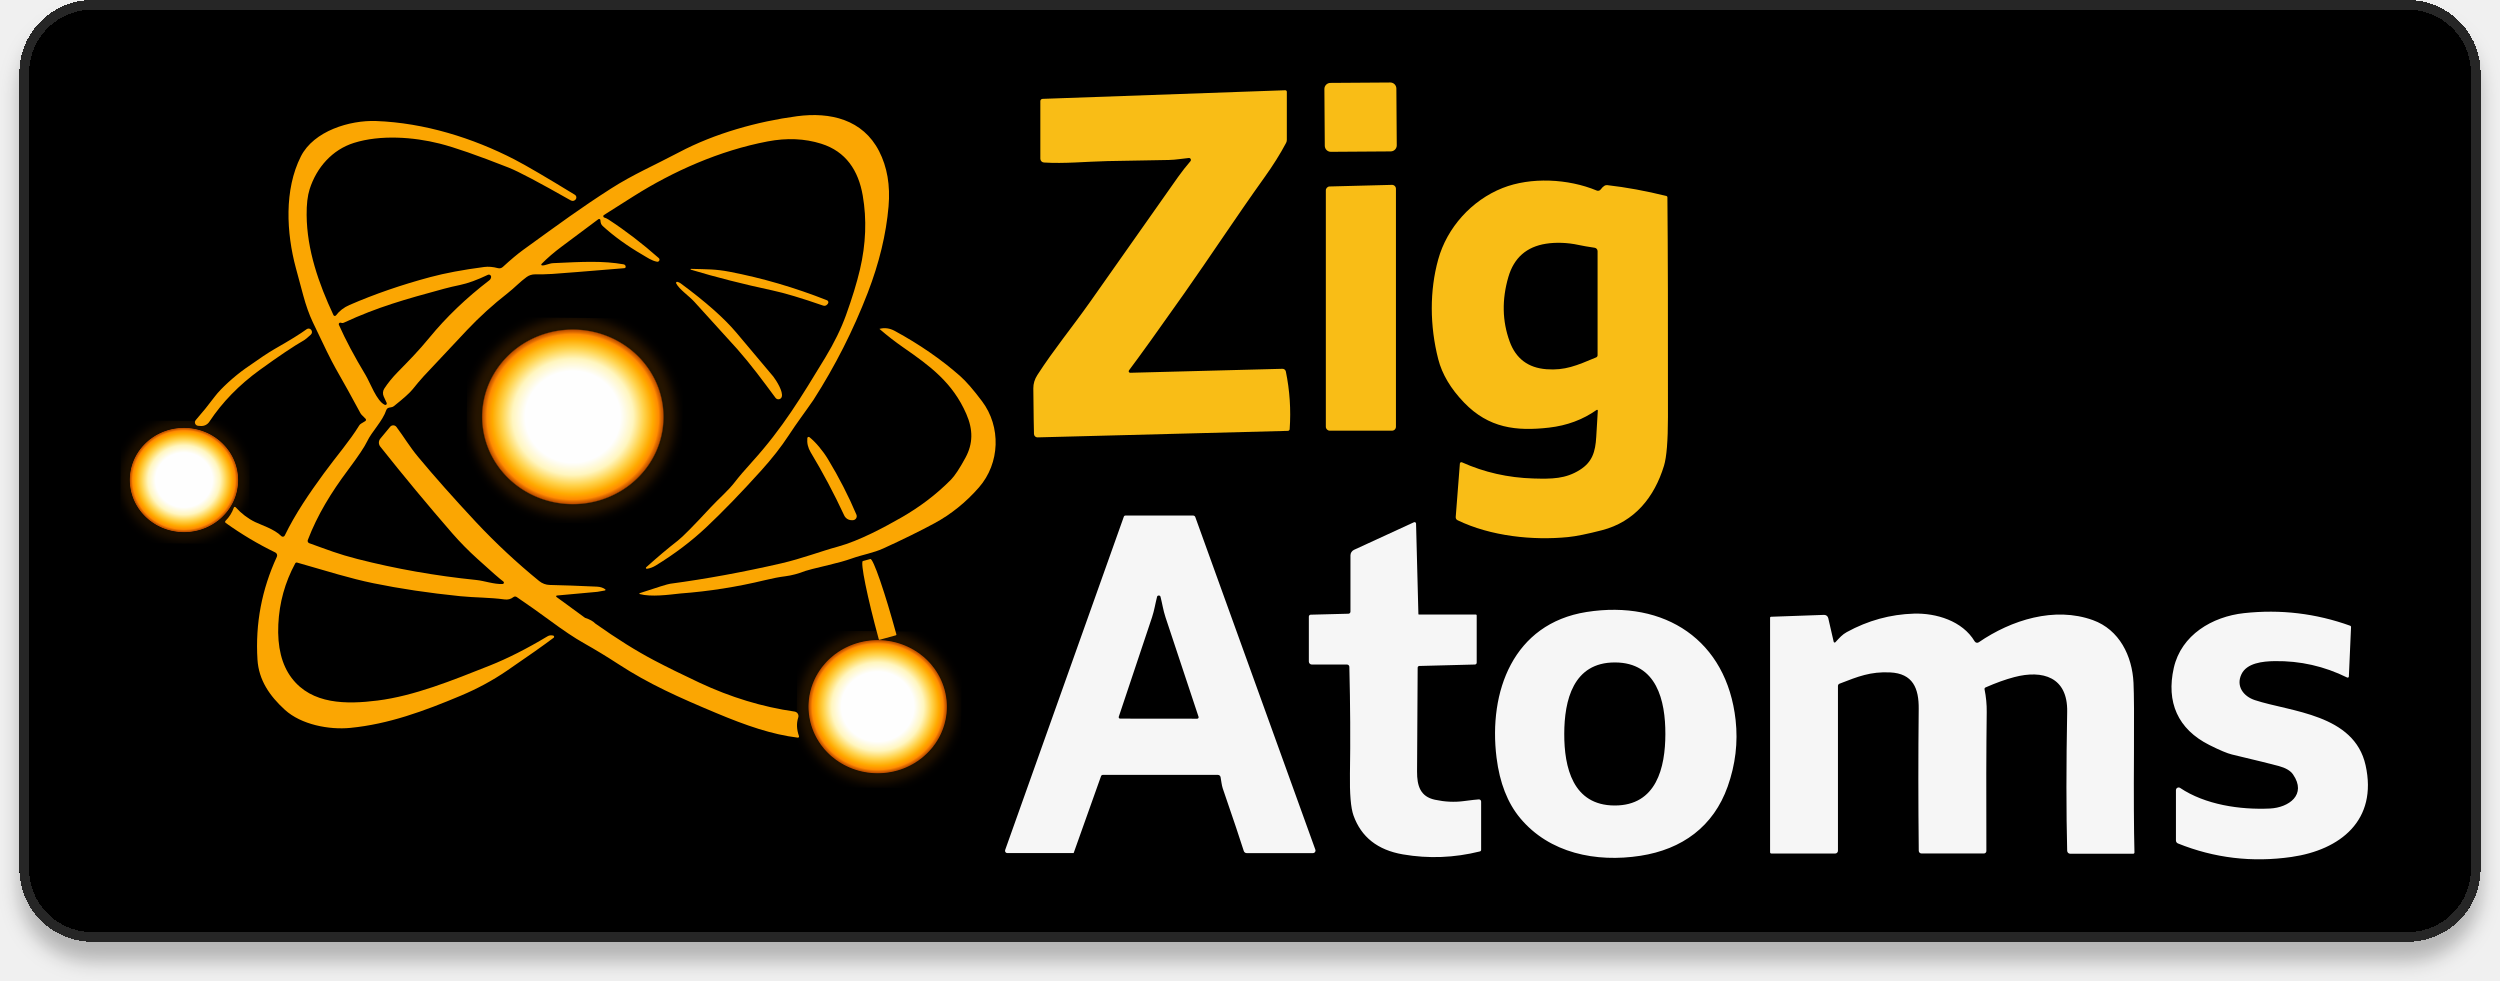
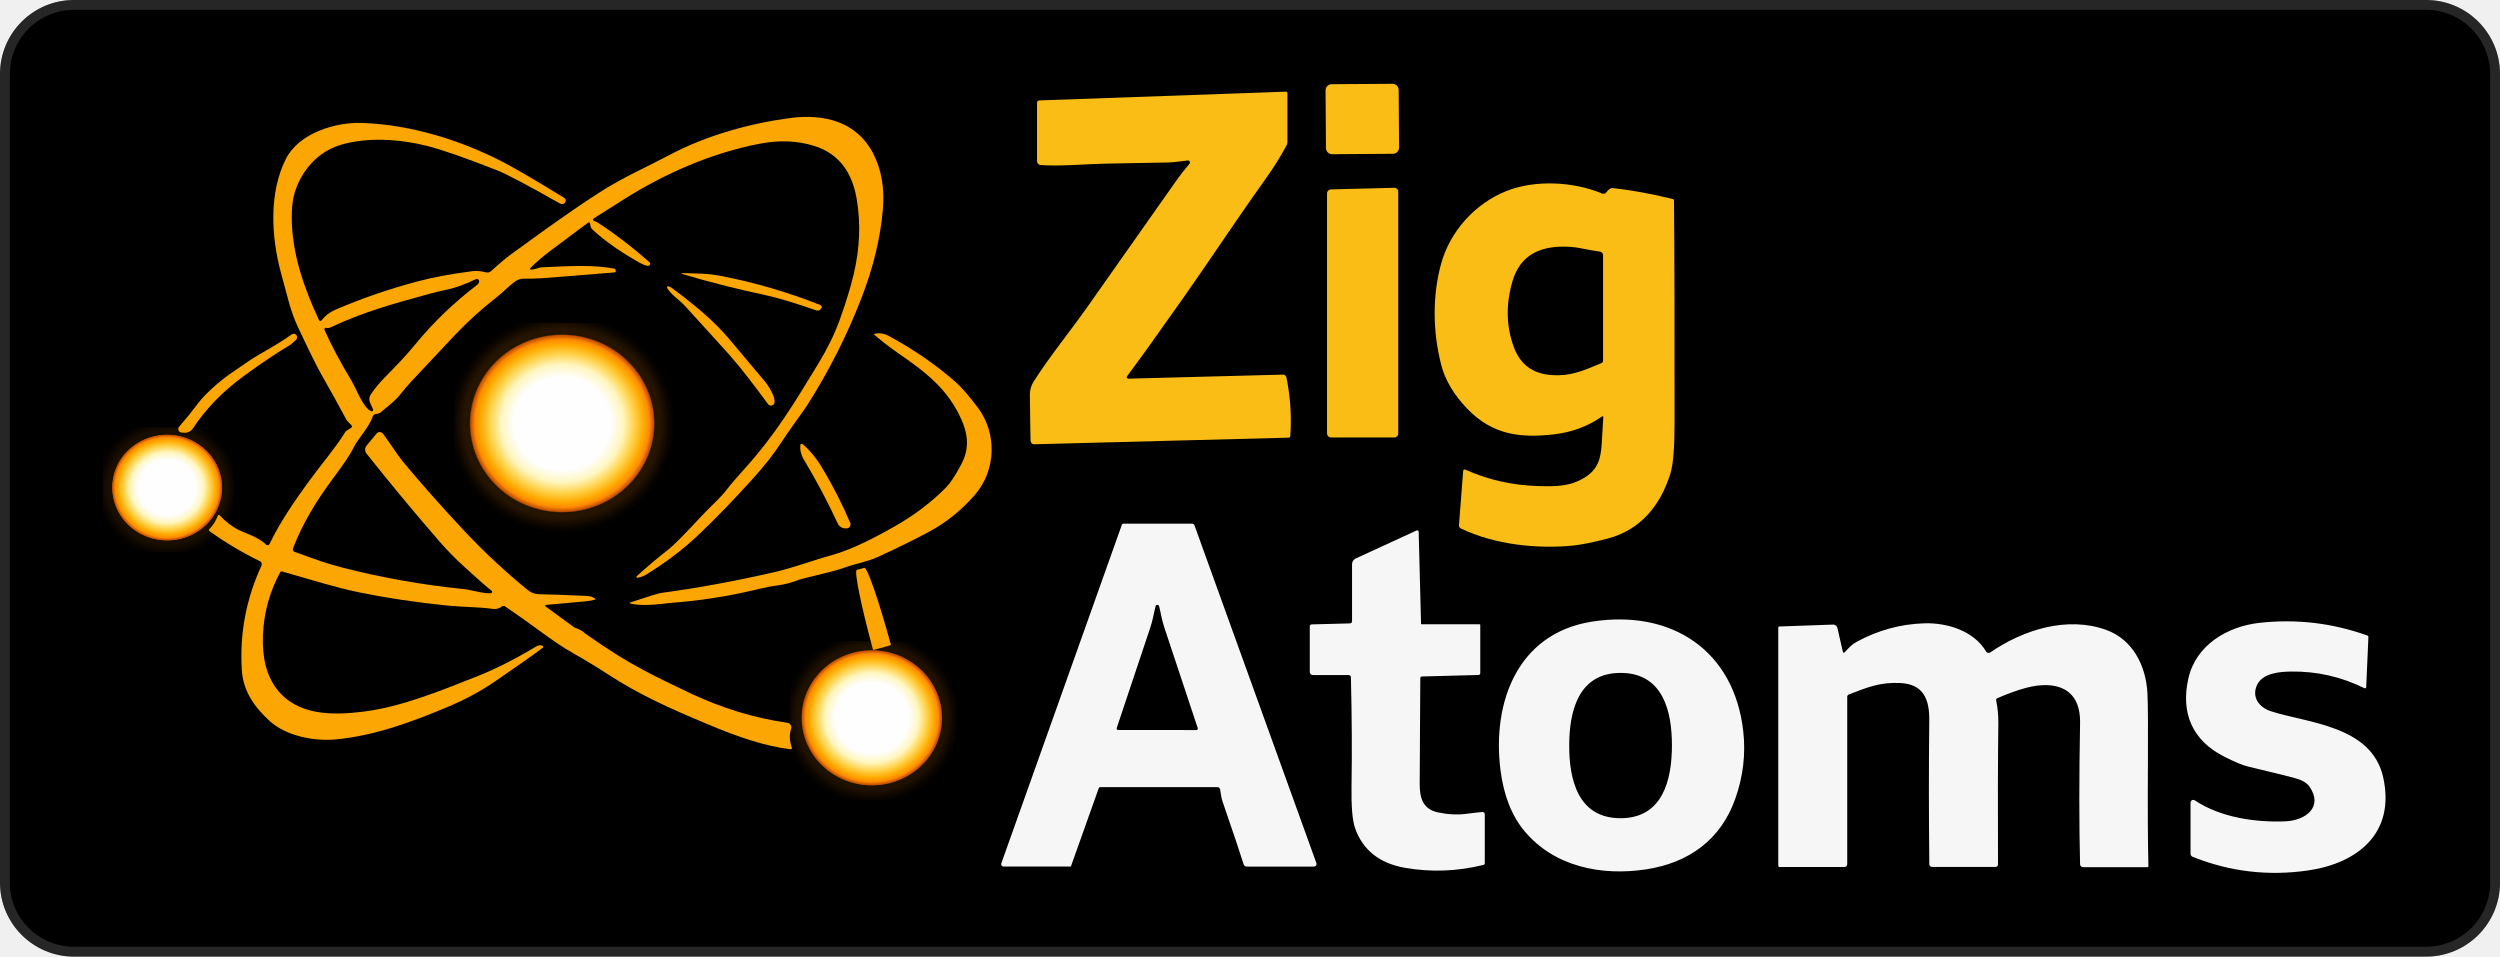
- <svg xmlns="http://www.w3.org/2000/svg" width="515" height="202" fill="none" viewBox="0 0 515 202">
-   <g filter="url(#a)">
-     <rect width="507" height="194" x="4" fill="#000" rx="15" shape-rendering="crispEdges" />
-     <rect width="505" height="192" x="5" y="1" stroke="#888" stroke-opacity=".28" stroke-width="2" rx="14" shape-rendering="crispEdges" />
-     <path fill="#f6f6f6" d="M250.892 159.627h-23.714a.39.39 0 0 0-.364.258l-5.628 15.807a.06.06 0 0 1-.025.032.1.1 0 0 1-.042.013h-13.618a.473.473 0 0 1-.442-.629l24.453-68.679a.344.344 0 0 1 .319-.225h13.96a.473.473 0 0 1 .442.315l24.728 68.505a.53.53 0 0 1-.062.489.53.53 0 0 1-.437.229h-13.646a.63.63 0 0 1-.599-.443q-1.025-3.28-4.334-12.898c-.229-.68-.297-1.561-.448-2.325a.564.564 0 0 0-.543-.449m-12.207-11.584q6.16.005 7.94.011a.297.297 0 0 0 .238-.119.3.3 0 0 0 .042-.263 5351 5351 0 0 0-6.809-20.512c-.482-1.454-.666-2.813-1.03-4.222q-.068-.26-.353-.259-.291 0-.358.259c-.364 1.409-.555 2.768-1.036 4.217a5196 5196 0 0 0-6.854 20.5.288.288 0 0 0 .041.261.285.285 0 0 0 .233.121q1.78-.006 7.946.006M305.113 165.124v9.945a.34.34 0 0 1-.071.207.33.33 0 0 1-.181.118q-7.935 1.977-15.853.612-7.81-1.341-10.191-8.029-.828-2.325-.728-8.631.168-10.096-.123-21.983a.483.483 0 0 0-.482-.466h-7.245a.614.614 0 0 1-.616-.618v-9.259a.39.39 0 0 1 .38-.393l7.778-.202a.426.426 0 0 0 .414-.427v-11.59a1.26 1.26 0 0 1 .728-1.14l12.347-5.682a.307.307 0 0 1 .437.275l.482 18.637a.1.1 0 0 0 .033.071q.031.03.073.03h11.748a.157.157 0 0 1 .157.157v9.759a.376.376 0 0 1-.364.376l-11.451.298a.35.35 0 0 0-.347.354q-.09 13.779-.124 21.393c-.016 2.943.672 5.166 3.685 5.812q3.069.657 5.863.286 2.559-.331 3.18-.359a.45.45 0 0 1 .332.123.45.45 0 0 1 .139.326M308.288 156.084c-1.692-13.572 3.398-27.616 18.534-30.013 16.149-2.549 28.888 5.823 30.714 22.258q.767 6.924-1.63 13.684c-2.928 8.271-9.396 12.949-17.991 14.28-9.128 1.415-18.731-.528-24.756-7.755q-3.903-4.683-4.871-12.454m13.948-4.908c-.017 6.867 1.747 14.74 10.382 14.757s10.437-7.845 10.448-14.712c.017-6.867-1.747-14.74-10.381-14.757-8.635-.022-10.438 7.845-10.449 14.712M483.867 139.356a.24.24 0 0 1-.034.116.23.23 0 0 1-.085.086.24.24 0 0 1-.115.036.25.25 0 0 1-.118-.024q-7.067-3.493-14.912-3.381c-2.464.034-5.784.371-6.882 2.74-1.131 2.426.414 4.521 2.794 5.301 7.369 2.42 20.45 2.858 22.796 13.409 2.52 11.337-5.196 17.446-15.27 18.895q-12.134 1.746-23.389-2.785a.665.665 0 0 1-.409-.612v-10.371a.55.55 0 0 1 .573-.551.54.54 0 0 1 .278.09c5.163 3.47 12.375 4.543 18.523 4.251 3.847-.185 7.649-2.836 4.738-7.036q-.79-1.134-2.923-1.718-2.157-.59-9.648-2.375-1.434-.343-4.642-1.949c-6.552-3.279-8.926-8.883-7.341-15.891 1.534-6.794 7.923-10.567 14.463-11.28q11.25-1.23 21.883 2.594a.26.26 0 0 1 .168.258zM377.739 132.203a.21.21 0 0 0 .148.153.2.2 0 0 0 .205-.058c.868-.932 1.399-1.567 2.351-2.089q6.53-3.577 13.815-3.801c4.58-.141 10.012 1.488 12.52 5.71a.6.6 0 0 0 .384.279.59.59 0 0 0 .462-.088c6.725-4.61 15.611-7.412 23.512-4.565 5.454 1.971 8.103 7.362 8.366 12.921q.162 3.47.095 14.318-.084 13.398.101 20.625a.269.269 0 0 1-.073.186.26.26 0 0 1-.185.077h-12.974a.625.625 0 0 1-.627-.612q-.307-11.898 0-28.642c.129-7.16-5.051-8.665-10.88-7.137q-2.704.707-5.941 2.134a.35.35 0 0 0-.17.157.34.34 0 0 0-.032.224q.482 2.375.448 4.706-.14 10.826-.072 28.609a.5.5 0 0 1-.144.357.506.506 0 0 1-.355.148H395.82a.557.557 0 0 1-.555-.55q-.162-14.947-.011-29.227c.045-4.234-1.181-7.311-5.918-7.524-4.032-.18-6.546.831-10.404 2.33a.49.49 0 0 0-.314.461v33.954a.567.567 0 0 1-.566.568h-13.153a.263.263 0 0 1-.263-.264v-48.324a.187.187 0 0 1 .179-.186l10.936-.387a.856.856 0 0 1 .868.663z" />
-     <path fill="#f9bd16" d="m286.394 16.993-12.33.086a1.25 1.25 0 0 0-1.24 1.261l.082 11.69a1.25 1.25 0 0 0 1.257 1.244l12.33-.086a1.25 1.25 0 0 0 1.24-1.261l-.082-11.69a1.25 1.25 0 0 0-1.257-1.244M232.57 76.298a.31.31 0 0 0-.028.326.31.31 0 0 0 .28.168l31.358-.82a.7.7 0 0 1 .705.562 43.4 43.4 0 0 1 .784 11.887.365.365 0 0 1-.358.337L213.745 90.1a.72.72 0 0 1-.745-.69q-.051-1.158-.135-9.4-.017-1.443.835-2.763c3.494-5.402 6.938-9.512 10.896-15.11q8.697-12.309 18.059-25.645a44 44 0 0 1 2.576-3.284.41.41 0 0 0 .052-.448.4.4 0 0 0-.388-.215c-1.025.084-2.671.387-4.105.41q-11.187.19-12.655.23c-4.53.107-8.914.562-13.086.292a.787.787 0 0 1-.739-.786v-11.86a.47.47 0 0 1 .448-.465l50.004-1.775a.32.32 0 0 1 .229.088.31.31 0 0 1 .096.227v9.922c0 .214-.054.426-.157.617q-1.808 3.409-4.457 7.104c-5.835 8.158-11.121 16.233-16.513 23.88q-7.974 11.32-11.39 15.87M329.151 84.575a.14.14 0 0 0-.018-.081.15.15 0 0 0-.217-.054q-4.272 3.015-9.816 3.65c-6.764.775-12.42.107-17.498-5.155q-4.132-4.29-5.326-8.945c-1.758-6.873-1.786-14.122-.005-20.545 1.814-6.553 6.87-12.185 13.271-14.718 5.801-2.29 13.484-1.931 19.38.523a.69.69 0 0 0 .823-.225q.375-.51.762-.753a.9.9 0 0 1 .593-.134q5.824.662 12.19 2.24a.26.26 0 0 1 .196.253q.146 15.756.112 45.263-.005 7.4-.817 10.057c-1.988 6.502-6.059 11.534-12.778 13.274q-4.525 1.169-6.989 1.415c-7.218.719-15.919-.162-22.762-3.475a.68.68 0 0 1-.288-.268.68.68 0 0 1-.087-.384l.857-11.022a.298.298 0 0 1 .148-.237.3.3 0 0 1 .283-.016q6.887 3.099 14.715 3.33c3.797.112 6.608.095 9.576-1.775 2.536-1.606 3.191-3.678 3.371-6.805q.28-4.947.324-5.413m-.05-11.393v-21.45a.7.7 0 0 0-.172-.459.7.7 0 0 0-.433-.237q-2.06-.304-3.298-.573c-2.34-.517-4.782-.562-6.708-.258q-6.042.937-7.767 6.856-2.032 6.973.263 13.285 1.927 5.29 7.588 5.716c3.78.281 6.165-.724 10.23-2.437a.48.48 0 0 0 .297-.443M273.906 38.413l12.829-.331a.8.8 0 0 1 .585.228.8.8 0 0 1 .244.58v49.02a.807.807 0 0 1-.807.809h-12.828a.81.81 0 0 1-.807-.809V39.221a.807.807 0 0 1 .784-.809" />
-     <path fill="#fba602" d="M167.571 82.385c-1.692 2.465-3.355 4.627-5.118 7.333q-2.286 3.493-5.662 7.233-6.21 6.883-11.316 11.685-4.536 4.268-10.36 7.844-.934.573-1.864.691a.18.18 0 0 1-.179-.105.178.178 0 0 1 .039-.204q3.45-3.105 6.54-5.509 1.478-1.15 6.725-6.811c1.758-1.892 3.578-3.386 5.051-5.3q1.147-1.5 3.573-4.178c6.254-6.918 10.045-13.246 14.984-21.371q2.766-4.555 4.295-8.782 1.904-5.284 2.867-9.372 1.853-7.894.577-15.262c-.891-5.15-3.461-9.08-8.562-10.674q-5.095-1.601-11.026-.472c-9.894 1.887-19.447 6.137-27.628 11.303a2552 2552 0 0 0-6.103 3.864.28.28 0 0 0-.13.281.29.29 0 0 0 .202.235q.409.113.863.404 5.258 3.426 10.376 7.951a.44.44 0 0 1 .098.508.43.43 0 0 1-.457.24c-1.125-.209-2.066-.894-3.007-1.438q-4.737-2.757-8.197-5.924a1.3 1.3 0 0 1-.32-.444 1.9 1.9 0 0 1-.145-.735.269.269 0 0 0-.426-.22q-3.343 2.51-7.498 5.599-2.43 1.807-4.21 3.622a.2.2 0 0 0-.047.089.2.2 0 0 0 .009.1q.02.048.061.08.043.03.094.034c.638.04 1.478-.438 2.279-.472 6.26-.292 10.242-.505 14.531.247a.51.51 0 0 1 .363.27q.052.106.048.22a.44.44 0 0 1-.064.212q-.05.079-.302.096-11.709.97-14.766 1.179a48 48 0 0 1-3.545.084 2.93 2.93 0 0 0-1.719.545c-1.321.943-2.514 2.24-3.947 3.358a75 75 0 0 0-8.344 7.58l-8.96 9.546a55 55 0 0 0-2.217 2.622q-.873 1.106-3.908 3.515c-.358.28-.812.202-1.165.36a.68.68 0 0 0-.37.41c-.755 2.296-3.017 4.486-3.936 6.445q-.784 1.674-3.981 5.953c-3.427 4.587-6.272 9.197-8.26 14.397a.5.5 0 0 0 .297.651c3.92 1.404 5.953 2.241 9.906 3.251q11.927 3.05 24.526 4.33c1.635.168 3.713.926 5.42.819a.276.276 0 0 0 .14-.499q-1.063-.775-5.37-4.695a62 62 0 0 1-5.14-5.222 526 526 0 0 1-14.856-17.89 1.3 1.3 0 0 1 .023-1.64l2.021-2.436a.823.823 0 0 1 1.288.028c1.518 2.005 2.682 4.037 4.485 6.194q5.04 6.058 11.927 13.437a133 133 0 0 0 13.003 12.123 3.54 3.54 0 0 0 2.178.803q3.986.084 9.704.348 1.025.045 1.713.539a.14.14 0 0 1 .05.065.14.14 0 0 1-.037.152.14.14 0 0 1-.074.035l-1.54.276-8.355.763a.17.17 0 0 0-.091.037.17.17 0 0 0-.054.084.2.2 0 0 0 .005.099.16.16 0 0 0 .062.078l5.885 4.301q1.45.466 2.094 1.157 6.597 4.683 12.123 7.586 3.925 2.066 9.357 4.615 9.637 4.515 19.576 5.947a.938.938 0 0 1 .762 1.23q-.572 1.762.157 3.835a.25.25 0 0 1-.04.225.2.2 0 0 1-.093.069q-.055.023-.114.015c-5.308-.652-10.633-2.482-16.787-5.065-7.7-3.229-13.859-5.964-20.187-10.091a131 131 0 0 0-7.15-4.34q-2.789-1.572-6.944-4.644a231 231 0 0 0-6.831-4.829.585.585 0 0 0-.706.028q-.767.612-1.825.466c-2.934-.415-6.087-.359-9.128-.668q-9.658-.982-17.868-2.667c-4.849-1-9.189-2.392-15.712-4.256a.337.337 0 0 0-.392.168q-3.17 5.862-3.483 12.578-.32 6.968 2.75 11.028c4.143 5.48 11.31 5.447 17.666 4.649 7.565-.949 15.376-4.127 23.093-7.187q5.532-2.196 11.949-6.048c.303-.18.659-.244 1.002-.179l.146.022a.261.261 0 0 1 .198.339.24.24 0 0 1-.086.116q-3.153 2.375-9.648 6.806-4.356 2.976-9.469 5.121c-7.615 3.2-14.9 5.873-22.779 6.642-4.345.427-10.096-.651-13.472-3.728-3.125-2.847-5.382-6.098-5.645-10.366q-.677-11.033 3.993-21.152a.675.675 0 0 0-.32-.893 70 70 0 0 1-10.224-6.092.274.274 0 0 1-.034-.416 7.2 7.2 0 0 0 1.725-2.745.201.201 0 0 1 .155-.133.2.2 0 0 1 .106.007.2.2 0 0 1 .091.058q1.826 1.988 4.027 3.055c1.237.601 3.97 1.449 5.392 2.892a.446.446 0 0 0 .578.043.46.46 0 0 0 .133-.161c2.162-4.476 5.096-8.749 8.086-12.836 2.61-3.572 5.247-6.57 7.234-9.805.1-.169.24-.31.41-.41l.862-.522a.3.3 0 0 0 .146-.223.3.3 0 0 0-.085-.248l-.767-.77a1.8 1.8 0 0 1-.32-.432 376 376 0 0 0-5.09-9.192q-1.292-2.268-4.714-9.54-1.109-2.364-1.954-5.486-1.08-3.997-1.523-5.655c-1.932-7.187-2.442-16.11 1.041-22.988 2.654-5.233 10.063-7.48 15.489-7.277 9.944.37 19.923 3.481 28.541 7.934q3.617 1.875 12.419 7.266a.63.63 0 0 1 .291.427.64.64 0 0 1-.123.505l-.011.017a.77.77 0 0 1-.466.292.8.8 0 0 1-.547-.09q-9.816-5.575-12.79-6.75-9.665-3.806-14.217-4.952c-5.392-1.359-12.19-1.858-17.65-.146-4.463 1.398-7.705 5.054-9.138 9.546q-.645 2.016-.616 5.312c.056 7.187 2.492 14.133 5.526 20.619a.31.31 0 0 0 .398.15.3.3 0 0 0 .123-.094q1.059-1.393 2.767-2.134 7.754-3.37 16.653-5.75Q93.168 55.865 99.726 55q1.316-.174 2.856.241a1.06 1.06 0 0 0 .997-.247q2.44-2.245 4.205-3.526c7.8-5.638 11.653-8.496 18.064-12.612 4.463-2.869 9.128-4.885 14.027-7.479 7.369-3.908 16.211-6.356 24.297-7.434 6.859-.916 13.567.662 16.921 7.198q2.509 4.88 1.949 11.388-.74 8.58-4.284 17.777a122.8 122.8 0 0 1-11.187 22.079m-97.758-15.47q2.028 4.582 5.51 10.366c.908 1.51 2.28 5.368 3.937 6.11a.296.296 0 0 0 .417-.222.3.3 0 0 0-.025-.178l-.605-1.314a1.7 1.7 0 0 1 .129-1.65q1.12-1.707 2.76-3.386c2.235-2.286 4.189-4.24 6.54-7.104q5.203-6.339 12.292-11.769a1 1 0 0 0 .397-.646.47.47 0 0 0-.179-.456.47.47 0 0 0-.487-.049q-3.276 1.578-5.784 2.1a55 55 0 0 0-3.26.77c-8.051 2.19-13.679 3.767-20.606 6.979q-.246.119-.448.062-.285-.079-.37-.056a.33.33 0 0 0-.212.172.32.32 0 0 0-.006.271" />
-     <path fill="#fba602" d="M142.311 55.55a.1.1 0 0 1-.043-.035.1.1 0 0 1-.011-.055.09.09 0 0 1 .076-.073c3.388.09 5.113.045 7.935.59q10.152 1.949 20.097 5.879a.44.44 0 0 1 .268.306.47.47 0 0 1-.089.401l-.134.158a.753.753 0 0 1-.829.236q-6.686-2.324-10.499-3.14-9.06-1.942-16.771-4.267M139.556 58.06q.408.124.672.32 7.705 5.688 11.457 10.136 7.318 8.674 7.609 9.046c.656.847 2.083 3.133 1.747 4.183a.72.72 0 0 1-.967.455.74.74 0 0 1-.315-.242c-2.721-3.672-5.023-6.794-7.878-10.04q-.588-.668-8.842-9.742c-1.131-1.247-3.097-2.544-3.746-3.796a.223.223 0 0 1 .263-.32M140.161 122.258c-2.509.275-6.042.753-8.377.118a.1.1 0 0 1-.053-.032.1.1 0 0 1-.022-.058.095.095 0 0 1 .069-.095q5.56-1.848 6.266-1.938 11.127-1.493 22.908-4.205c4.166-.96 8.237-2.516 11.692-3.454 4.384-1.19 9.665-4.054 12.98-5.952q5.811-3.318 10.264-7.816 1.209-1.23 3.006-4.554c1.557-2.88 1.591-5.75.157-9.023-2.822-6.446-7.447-9.844-12.968-13.673a58 58 0 0 1-4.922-3.824q1.579-.444 3.18.427 7.599 4.139 13.428 9.27 1.864 1.645 4.558 5.245c3.881 5.183 3.735 12.696-.689 17.744q-4.014 4.581-9.138 7.355-4.503 2.432-10.522 5.178c-2.105.96-4.149 1.241-6.562 2.094q-1.815.646-4.726 1.331-4.25 1.01-4.771 1.213-2.206.858-4.138 1.1-1.843.23-4.2.803a108 108 0 0 1-17.42 2.746M64.108 67.954l.016.017a.73.73 0 0 1 .139.499.72.72 0 0 1-.228.461q-1.014.938-1.389 1.151-3.147 1.791-9.133 6.126-6.412 4.65-10.387 10.67a1.97 1.97 0 0 1-1.797.875l-.521-.04a.71.71 0 0 1-.604-.444.71.71 0 0 1 .128-.74 83 83 0 0 0 3.925-4.852c1.277-1.701 4.065-4.2 6.328-5.8q4.21-2.976 6.02-4.004 4.624-2.628 6.567-4.06a.667.667 0 0 1 .936.141" />
-     <path fill="#fba602" d="M166.311 90.24a.26.26 0 0 1 .051-.131.27.27 0 0 1 .25-.108.3.3 0 0 1 .13.054c1.237.972 2.772 2.797 3.819 4.532q3.444 5.705 5.862 11.432a.83.83 0 0 1-.071.774.823.823 0 0 1-.684.366h-.224a1.7 1.7 0 0 1-1.54-.983 139 139 0 0 0-6.91-13.01q-.834-1.398-.683-2.925M181.206 131.793a.14.14 0 0 1-.058.003.14.14 0 0 1-.097-.058.14.14 0 0 1-.025-.052l-.022-.09c-1.136-4.165-2.117-8.19-2.727-11.193s-.799-4.739-.526-4.827l1.545-.421c.136-.041.382.326.724 1.081s.773 1.881 1.269 3.316a140 140 0 0 1 1.62 5.045 232 232 0 0 1 1.723 6.005l.023.09a.15.15 0 0 1-.101.18z" />
-     <g clip-path="url(#b)">
-       <g filter="url(#c)">
-         <path fill="url(#d)" d="M180.658 161.122c8.878.085 16.142-6.806 16.224-15.392s-7.05-15.614-15.928-15.699-16.143 6.806-16.225 15.391c-.081 8.586 7.05 15.615 15.929 15.7" />
-       </g>
-       <path fill="url(#e)" d="M180.674 159.394c7.928.076 14.413-6.049 14.486-13.68.072-7.632-6.295-13.88-14.223-13.956-7.927-.076-14.413 6.049-14.485 13.681-.073 7.631 6.295 13.879 14.222 13.955" />
+ <svg xmlns="http://www.w3.org/2000/svg" width="507" height="194" fill="none" viewBox="0 0 507 194">
+   <rect width="507" height="194" fill="#000" rx="15" />
+   <rect width="505" height="192" x="1" y="1" stroke="#888" stroke-opacity=".28" stroke-width="2" rx="14" />
+   <path fill="#f6f6f6" d="M246.892 159.627h-23.714a.39.39 0 0 0-.364.258l-5.628 15.807a.06.06 0 0 1-.025.032.1.1 0 0 1-.042.013h-13.618a.464.464 0 0 1-.383-.2.47.47 0 0 1-.059-.429l24.453-68.679a.344.344 0 0 1 .319-.225h13.96a.473.473 0 0 1 .442.315l24.728 68.505a.53.53 0 0 1-.062.489.53.53 0 0 1-.437.229h-13.646a.63.63 0 0 1-.599-.443q-1.025-3.28-4.334-12.898c-.229-.68-.297-1.561-.448-2.325a.564.564 0 0 0-.543-.449m-12.207-11.584q6.16.005 7.94.011a.297.297 0 0 0 .238-.119.3.3 0 0 0 .042-.263 5351 5351 0 0 0-6.809-20.512c-.482-1.454-.666-2.813-1.03-4.222q-.068-.26-.353-.259-.291 0-.358.259c-.364 1.409-.555 2.768-1.036 4.217a5196 5196 0 0 0-6.854 20.5.288.288 0 0 0 .041.261.285.285 0 0 0 .233.121q1.78-.006 7.946.006M301.113 165.124v9.945a.34.34 0 0 1-.071.207.33.33 0 0 1-.181.118q-7.935 1.977-15.853.612-7.81-1.341-10.191-8.029-.828-2.325-.728-8.631.168-10.096-.123-21.983a.483.483 0 0 0-.482-.466h-7.245a.614.614 0 0 1-.616-.618v-9.259a.39.39 0 0 1 .38-.393l7.778-.202a.426.426 0 0 0 .414-.427v-11.59a1.26 1.26 0 0 1 .728-1.14l12.347-5.682a.307.307 0 0 1 .437.275l.482 18.637a.1.1 0 0 0 .033.071q.031.03.073.03h11.748a.157.157 0 0 1 .157.157v9.759a.376.376 0 0 1-.364.376l-11.451.298a.35.35 0 0 0-.347.354q-.09 13.779-.124 21.393c-.016 2.943.672 5.166 3.685 5.812q3.069.657 5.863.286 2.559-.331 3.18-.359a.45.45 0 0 1 .332.123.45.45 0 0 1 .139.326M304.288 156.084c-1.692-13.572 3.398-27.616 18.534-30.013 16.149-2.549 28.888 5.823 30.714 22.258q.767 6.924-1.63 13.684c-2.928 8.271-9.396 12.949-17.991 14.28-9.128 1.415-18.731-.528-24.756-7.755q-3.903-4.683-4.871-12.454m13.948-4.908c-.017 6.867 1.747 14.74 10.382 14.757s10.437-7.845 10.448-14.712c.017-6.867-1.747-14.74-10.381-14.757-8.635-.022-10.438 7.845-10.449 14.712M479.867 139.356a.24.24 0 0 1-.034.116.23.23 0 0 1-.085.086.24.24 0 0 1-.115.036.25.25 0 0 1-.118-.024q-7.067-3.493-14.912-3.381c-2.464.034-5.784.371-6.882 2.74-1.131 2.426.414 4.521 2.794 5.301 7.369 2.42 20.45 2.858 22.796 13.409 2.52 11.337-5.196 17.446-15.27 18.895q-12.134 1.746-23.389-2.785a.665.665 0 0 1-.409-.612v-10.371a.55.55 0 0 1 .573-.551.54.54 0 0 1 .278.09c5.163 3.47 12.375 4.543 18.523 4.251 3.847-.185 7.649-2.836 4.738-7.036q-.79-1.134-2.923-1.718-2.157-.59-9.648-2.375-1.434-.343-4.642-1.949c-6.552-3.279-8.926-8.883-7.341-15.891 1.534-6.794 7.923-10.567 14.463-11.28q11.25-1.23 21.883 2.594a.26.26 0 0 1 .168.258zM373.739 132.203a.21.21 0 0 0 .148.153.2.2 0 0 0 .205-.058c.868-.932 1.399-1.567 2.351-2.089q6.53-3.577 13.815-3.801c4.58-.141 10.012 1.488 12.52 5.71a.6.6 0 0 0 .384.279.59.59 0 0 0 .462-.088c6.725-4.61 15.611-7.412 23.512-4.565 5.454 1.971 8.103 7.362 8.366 12.921q.162 3.47.095 14.318-.084 13.398.101 20.625a.269.269 0 0 1-.073.186.26.26 0 0 1-.185.077h-12.974a.625.625 0 0 1-.627-.612q-.307-11.898 0-28.642c.129-7.16-5.051-8.665-10.88-7.137q-2.704.707-5.941 2.134a.35.35 0 0 0-.17.157.34.34 0 0 0-.032.224q.482 2.375.448 4.706-.14 10.826-.072 28.609a.5.5 0 0 1-.144.357.506.506 0 0 1-.355.148H391.82a.557.557 0 0 1-.555-.55q-.162-14.947-.011-29.227c.045-4.234-1.181-7.311-5.918-7.524-4.032-.18-6.546.831-10.404 2.33a.49.49 0 0 0-.314.461v33.954a.567.567 0 0 1-.566.568h-13.153a.263.263 0 0 1-.263-.264v-48.324a.187.187 0 0 1 .179-.186l10.936-.387a.856.856 0 0 1 .868.663z" />
+   <path fill="#f9bd16" d="m282.394 16.993-12.33.086a1.25 1.25 0 0 0-1.24 1.261l.082 11.69a1.25 1.25 0 0 0 1.257 1.244l12.33-.086a1.25 1.25 0 0 0 1.24-1.261l-.082-11.69a1.25 1.25 0 0 0-1.257-1.244M228.57 76.298a.31.31 0 0 0-.028.326.31.31 0 0 0 .28.168l31.358-.82a.7.7 0 0 1 .705.562 43.4 43.4 0 0 1 .784 11.887.365.365 0 0 1-.358.337L209.745 90.1a.72.72 0 0 1-.745-.69q-.051-1.158-.135-9.4-.017-1.443.835-2.763c3.494-5.402 6.938-9.512 10.896-15.11q8.697-12.309 18.059-25.645a44 44 0 0 1 2.576-3.284.41.41 0 0 0 .052-.448.4.4 0 0 0-.388-.215c-1.025.084-2.671.387-4.105.41q-11.187.19-12.655.23c-4.53.107-8.914.562-13.086.292a.787.787 0 0 1-.739-.786v-11.86a.47.47 0 0 1 .448-.465l50.004-1.775a.32.32 0 0 1 .229.088.31.31 0 0 1 .096.227v9.922c0 .214-.054.426-.157.617q-1.808 3.409-4.457 7.104c-5.835 8.158-11.121 16.233-16.513 23.88q-7.974 11.32-11.39 15.87M325.151 84.575a.14.14 0 0 0-.018-.081.15.15 0 0 0-.217-.054q-4.272 3.015-9.816 3.65c-6.764.775-12.42.107-17.498-5.155q-4.132-4.29-5.326-8.945c-1.758-6.873-1.786-14.122-.005-20.545 1.814-6.553 6.87-12.185 13.271-14.718 5.801-2.29 13.484-1.931 19.38.523a.69.69 0 0 0 .823-.225q.375-.51.762-.753a.9.9 0 0 1 .593-.134q5.824.662 12.19 2.24a.26.26 0 0 1 .196.253q.146 15.756.112 45.263-.005 7.4-.817 10.057c-1.988 6.502-6.059 11.534-12.778 13.274q-4.525 1.169-6.989 1.415c-7.218.719-15.919-.162-22.762-3.475a.68.68 0 0 1-.288-.268.68.68 0 0 1-.087-.384l.857-11.022a.298.298 0 0 1 .148-.237.3.3 0 0 1 .283-.016q6.887 3.099 14.715 3.33c3.797.112 6.608.095 9.576-1.775 2.536-1.606 3.191-3.678 3.371-6.805q.28-4.947.324-5.413m-.05-11.393v-21.45a.7.7 0 0 0-.172-.459.7.7 0 0 0-.433-.237q-2.06-.304-3.298-.573c-2.34-.517-4.782-.562-6.708-.258q-6.042.937-7.767 6.856-2.032 6.973.263 13.285 1.927 5.29 7.588 5.716c3.78.281 6.165-.724 10.23-2.437a.48.48 0 0 0 .297-.443M269.906 38.413l12.829-.331a.8.8 0 0 1 .585.228.8.8 0 0 1 .244.58v49.02a.807.807 0 0 1-.807.809h-12.828a.81.81 0 0 1-.807-.809V39.221a.807.807 0 0 1 .784-.809" />
+   <path fill="#fba602" d="M163.571 82.385c-1.692 2.465-3.355 4.627-5.118 7.333q-2.286 3.493-5.662 7.233-6.21 6.883-11.316 11.685-4.536 4.268-10.36 7.844-.934.573-1.864.691a.18.18 0 0 1-.179-.105.178.178 0 0 1 .039-.204q3.45-3.105 6.54-5.509 1.478-1.15 6.725-6.811c1.758-1.892 3.578-3.386 5.051-5.3q1.147-1.5 3.573-4.178c6.254-6.918 10.045-13.246 14.984-21.371q2.766-4.555 4.295-8.782 1.904-5.284 2.867-9.372 1.853-7.894.577-15.262c-.891-5.15-3.461-9.08-8.562-10.674q-5.095-1.601-11.026-.472c-9.894 1.887-19.447 6.137-27.628 11.303a2552 2552 0 0 0-6.103 3.864.28.28 0 0 0-.13.281.29.29 0 0 0 .202.235q.409.113.863.404 5.258 3.426 10.376 7.951a.44.44 0 0 1 .098.508.43.43 0 0 1-.457.24c-1.125-.209-2.066-.894-3.007-1.438q-4.737-2.757-8.197-5.924a1.3 1.3 0 0 1-.32-.444 1.9 1.9 0 0 1-.145-.735.269.269 0 0 0-.426-.22q-3.343 2.51-7.498 5.599-2.43 1.807-4.21 3.622a.2.2 0 0 0-.047.089.2.2 0 0 0 .009.1q.02.048.061.08.043.03.094.034c.638.04 1.478-.438 2.279-.472 6.26-.292 10.242-.505 14.531.247a.51.51 0 0 1 .363.27q.052.106.048.22a.44.44 0 0 1-.064.212q-.05.079-.302.096-11.709.97-14.766 1.179a48 48 0 0 1-3.545.084 2.93 2.93 0 0 0-1.719.545c-1.321.943-2.514 2.24-3.947 3.358a75 75 0 0 0-8.344 7.58l-8.96 9.546a55 55 0 0 0-2.217 2.622q-.873 1.106-3.908 3.515c-.358.28-.812.202-1.165.36a.68.68 0 0 0-.37.41c-.755 2.296-3.017 4.486-3.936 6.445q-.784 1.674-3.981 5.953c-3.427 4.587-6.272 9.197-8.26 14.397a.5.5 0 0 0 .297.651c3.92 1.404 5.953 2.241 9.906 3.251q11.927 3.05 24.526 4.33c1.635.168 3.713.926 5.42.819a.27.27 0 0 0 .155-.06.28.28 0 0 0 .086-.307.27.27 0 0 0-.1-.132q-1.065-.775-5.37-4.695a62 62 0 0 1-5.141-5.222 526 526 0 0 1-14.856-17.89 1.3 1.3 0 0 1 .023-1.64l2.021-2.436a.823.823 0 0 1 1.288.028c1.518 2.005 2.682 4.037 4.485 6.194q5.04 6.058 11.927 13.437a133 133 0 0 0 13.003 12.123 3.54 3.54 0 0 0 2.178.803q3.986.084 9.704.348 1.025.045 1.713.539a.14.14 0 0 1 .05.065.14.14 0 0 1-.037.152.14.14 0 0 1-.074.035l-1.54.276-8.355.763a.17.17 0 0 0-.091.037.17.17 0 0 0-.054.084.2.2 0 0 0 .005.099.16.16 0 0 0 .062.078l5.885 4.301q1.45.466 2.094 1.157 6.597 4.683 12.123 7.586 3.925 2.066 9.357 4.615 9.637 4.515 19.576 5.947a.938.938 0 0 1 .762 1.23q-.572 1.762.157 3.835a.25.25 0 0 1-.04.225.2.2 0 0 1-.093.069q-.055.023-.114.015c-5.308-.652-10.633-2.482-16.787-5.065-7.7-3.229-13.859-5.964-20.187-10.091a131 131 0 0 0-7.15-4.34q-2.789-1.572-6.944-4.644a231 231 0 0 0-6.831-4.829.585.585 0 0 0-.706.028q-.767.612-1.825.466c-2.934-.415-6.087-.359-9.128-.668q-9.658-.982-17.868-2.667c-4.849-1-9.189-2.392-15.712-4.256a.337.337 0 0 0-.392.168q-3.17 5.862-3.483 12.578-.32 6.968 2.75 11.028c4.143 5.48 11.31 5.447 17.666 4.649 7.565-.949 15.376-4.127 23.093-7.187q5.532-2.196 11.949-6.048c.303-.18.659-.244 1.002-.179l.146.022a.261.261 0 0 1 .198.339.24.24 0 0 1-.086.116q-3.153 2.375-9.648 6.806-4.356 2.976-9.469 5.121c-7.615 3.2-14.9 5.873-22.779 6.642-4.345.427-10.096-.651-13.472-3.728-3.125-2.847-5.382-6.098-5.645-10.366q-.677-11.033 3.993-21.152a.675.675 0 0 0-.32-.893 70 70 0 0 1-10.224-6.092.274.274 0 0 1-.034-.416 7.2 7.2 0 0 0 1.725-2.745.201.201 0 0 1 .155-.133.2.2 0 0 1 .106.007.2.2 0 0 1 .091.058q1.826 1.988 4.027 3.055c1.237.601 3.97 1.449 5.392 2.892a.446.446 0 0 0 .578.043.46.46 0 0 0 .133-.161c2.162-4.476 5.096-8.749 8.086-12.836 2.61-3.572 5.247-6.57 7.235-9.805.099-.169.24-.31.408-.41l.863-.522a.3.3 0 0 0 .146-.223.3.3 0 0 0-.085-.248l-.767-.77a1.8 1.8 0 0 1-.32-.432 376 376 0 0 0-5.09-9.192q-1.292-2.268-4.714-9.54-1.109-2.364-1.954-5.486-1.08-3.997-1.523-5.655c-1.932-7.187-2.442-16.11 1.041-22.988 2.654-5.233 10.063-7.48 15.489-7.277 9.944.37 19.923 3.481 28.541 7.934q3.617 1.875 12.419 7.266a.63.63 0 0 1 .291.427.64.64 0 0 1-.123.505l-.011.017a.77.77 0 0 1-.466.292.8.8 0 0 1-.547-.09q-9.816-5.575-12.79-6.75-9.665-3.806-14.217-4.952c-5.392-1.359-12.19-1.858-17.65-.146-4.463 1.398-7.705 5.054-9.138 9.546q-.645 2.016-.616 5.312c.056 7.187 2.492 14.133 5.526 20.619a.31.31 0 0 0 .398.15.3.3 0 0 0 .123-.094q1.059-1.393 2.767-2.134 7.754-3.37 16.653-5.75Q89.168 55.865 95.726 55q1.316-.174 2.856.241a1.06 1.06 0 0 0 .997-.247q2.44-2.245 4.205-3.526c7.8-5.638 11.653-8.496 18.064-12.612 4.463-2.869 9.128-4.885 14.027-7.479 7.369-3.908 16.211-6.356 24.297-7.434 6.859-.916 13.567.662 16.921 7.198q2.509 4.88 1.949 11.388-.74 8.58-4.284 17.777a122.8 122.8 0 0 1-11.187 22.079m-97.758-15.47q2.028 4.582 5.51 10.366c.908 1.51 2.28 5.368 3.937 6.11a.296.296 0 0 0 .417-.222.3.3 0 0 0-.025-.178l-.605-1.314a1.7 1.7 0 0 1 .129-1.65q1.12-1.707 2.76-3.386c2.235-2.286 4.189-4.24 6.54-7.104q5.203-6.339 12.292-11.769a1 1 0 0 0 .397-.646.473.473 0 0 0-.666-.505q-3.276 1.578-5.784 2.1a55 55 0 0 0-3.26.77c-8.051 2.19-13.679 3.767-20.606 6.979q-.246.119-.448.062-.285-.079-.37-.056a.33.33 0 0 0-.212.172.32.32 0 0 0-.006.271" />
+   <path fill="#fba602" d="M138.311 55.55a.1.1 0 0 1-.043-.035.1.1 0 0 1-.011-.055.09.09 0 0 1 .076-.073c3.388.09 5.113.045 7.935.59q10.152 1.949 20.097 5.879a.44.44 0 0 1 .268.306.47.47 0 0 1-.089.401l-.134.158a.753.753 0 0 1-.829.236q-6.686-2.324-10.499-3.14-9.06-1.942-16.771-4.267M135.556 58.06q.408.124.672.32 7.705 5.688 11.457 10.136 7.318 8.674 7.609 9.046c.656.847 2.083 3.133 1.747 4.183a.72.72 0 0 1-.967.455.74.74 0 0 1-.315-.242c-2.721-3.672-5.023-6.794-7.878-10.04q-.588-.668-8.842-9.742c-1.131-1.247-3.097-2.544-3.746-3.796a.223.223 0 0 1 .263-.32M136.161 122.258c-2.509.275-6.042.753-8.377.118a.1.1 0 0 1-.053-.032.1.1 0 0 1-.022-.058.095.095 0 0 1 .069-.095q5.56-1.848 6.266-1.938 11.127-1.493 22.908-4.205c4.166-.96 8.237-2.516 11.692-3.454 4.384-1.19 9.665-4.054 12.98-5.952q5.811-3.318 10.264-7.816 1.209-1.23 3.006-4.554c1.557-2.88 1.591-5.75.157-9.023-2.822-6.446-7.447-9.844-12.968-13.673a58 58 0 0 1-4.922-3.824q1.579-.444 3.18.427 7.599 4.139 13.428 9.27 1.864 1.645 4.558 5.245c3.881 5.183 3.735 12.696-.689 17.744q-4.014 4.581-9.138 7.355-4.503 2.432-10.522 5.178c-2.105.96-4.149 1.241-6.562 2.094q-1.815.646-4.726 1.331-4.25 1.01-4.771 1.213-2.206.858-4.138 1.1-1.843.23-4.2.803a108 108 0 0 1-17.42 2.746M60.108 67.954l.016.017a.73.73 0 0 1 .139.499.72.72 0 0 1-.228.461q-1.014.938-1.389 1.151-3.147 1.791-9.133 6.126-6.412 4.65-10.387 10.67a1.97 1.97 0 0 1-1.797.875l-.521-.04a.71.71 0 0 1-.604-.444.71.71 0 0 1 .128-.74 83 83 0 0 0 3.925-4.852c1.277-1.701 4.065-4.2 6.328-5.8q4.21-2.976 6.02-4.004 4.624-2.628 6.567-4.06a.667.667 0 0 1 .936.141" />
+   <path fill="#fba602" d="M162.311 90.24a.26.26 0 0 1 .051-.131.27.27 0 0 1 .25-.108.3.3 0 0 1 .13.054c1.237.972 2.772 2.797 3.819 4.532q3.444 5.705 5.862 11.432a.83.83 0 0 1-.071.774.823.823 0 0 1-.684.366h-.224a1.7 1.7 0 0 1-1.54-.983 139 139 0 0 0-6.91-13.01q-.834-1.398-.683-2.925M177.206 131.793a.14.14 0 0 1-.058.003.14.14 0 0 1-.097-.058.14.14 0 0 1-.025-.052l-.022-.09c-1.136-4.165-2.117-8.19-2.727-11.193s-.799-4.739-.526-4.827l1.545-.421c.136-.041.382.326.724 1.081s.773 1.881 1.269 3.316a140 140 0 0 1 1.62 5.045 232 232 0 0 1 1.723 6.005l.023.09a.15.15 0 0 1-.101.18z" />
+   <g clip-path="url(#a)">
+     <g filter="url(#b)">
+       <path fill="url(#c)" d="M176.658 161.122c8.878.085 16.142-6.806 16.224-15.392s-7.05-15.614-15.928-15.699-16.143 6.806-16.225 15.391c-.081 8.586 7.05 15.615 15.929 15.7" />
    </g>
-     <g clip-path="url(#f)">
-       <g filter="url(#g)">
-         <path fill="url(#h)" d="M117.809 106.267c11.647.112 21.175-8.928 21.282-20.19s-9.247-20.482-20.894-20.594c-11.647-.111-21.176 8.928-21.283 20.19s9.248 20.483 20.895 20.594" />
-       </g>
-       <path fill="url(#i)" d="M117.83 104.001c10.399.1 18.906-7.935 19.002-17.946.095-10.01-8.258-18.206-18.657-18.306s-18.906 7.935-19.001 17.946 8.257 18.207 18.656 18.306" />
+     <path fill="url(#d)" d="M176.674 159.394c7.928.076 14.413-6.049 14.486-13.68.072-7.632-6.295-13.88-14.223-13.956-7.927-.076-14.413 6.049-14.485 13.681-.073 7.631 6.295 13.879 14.222 13.955" />
+   </g>
+   <g clip-path="url(#e)">
+     <g filter="url(#f)">
+       <path fill="url(#g)" d="M113.809 106.267c11.647.112 21.175-8.928 21.282-20.19s-9.247-20.482-20.894-20.594c-11.647-.111-21.176 8.928-21.283 20.19s9.248 20.483 20.895 20.594" />
    </g>
-     <g clip-path="url(#j)">
-       <g filter="url(#k)">
-         <path fill="url(#l)" d="M37.781 111.066c6.958.067 12.65-5.333 12.715-12.062S44.97 86.768 38.013 86.702c-6.958-.067-12.65 5.333-12.714 12.061-.064 6.729 5.524 12.237 12.482 12.303" />
-       </g>
-       <path fill="url(#m)" d="M37.794 109.713c6.213.059 11.295-4.741 11.352-10.721S44.213 88.115 38 88.055c-6.212-.06-11.294 4.74-11.351 10.721s4.933 10.877 11.145 10.937" />
+     <path fill="url(#h)" d="M113.83 104.001c10.399.1 18.906-7.935 19.002-17.946.095-10.01-8.258-18.206-18.657-18.306s-18.906 7.935-19.001 17.946 8.257 18.207 18.656 18.306" />
+   </g>
+   <g clip-path="url(#i)">
+     <g filter="url(#j)">
+       <path fill="url(#k)" d="M33.781 111.066c6.958.067 12.65-5.333 12.715-12.062S40.97 86.768 34.013 86.702c-6.958-.067-12.65 5.333-12.714 12.061-.064 6.729 5.524 12.237 12.482 12.303" />
    </g>
+     <path fill="url(#l)" d="M33.794 109.713c6.213.059 11.295-4.741 11.352-10.721S40.213 88.115 34 88.055c-6.212-.06-11.294 4.74-11.351 10.721s4.933 10.877 11.145 10.937" />
  </g>
  <defs>
-     <radialGradient id="d" cx="0" cy="0" r="1" gradientTransform="matrix(16.0764 .15382 -.14792 15.5454 180.806 145.576)" gradientUnits="userSpaceOnUse">
+     <radialGradient id="c" cx="0" cy="0" r="1" gradientTransform="matrix(16.0764 .15382 -.14792 15.5454 176.806 145.576)" gradientUnits="userSpaceOnUse">
      <stop offset=".78" stop-color="#ffb000" stop-opacity="0" />
      <stop offset=".9" stop-color="#ff9a00" stop-opacity=".16" />
      <stop offset=".97" stop-color="#ff7a00" stop-opacity=".24" />
      <stop offset="1" stop-color="#ff6500" stop-opacity="0" />
    </radialGradient>
-     <radialGradient id="e" cx="0" cy="0" r="1" gradientTransform="matrix(14.3539 .13734 -.13148 13.8181 180.806 145.576)" gradientUnits="userSpaceOnUse">
+     <radialGradient id="d" cx="0" cy="0" r="1" gradientTransform="matrix(14.3539 .13734 -.13148 13.8181 176.806 145.576)" gradientUnits="userSpaceOnUse">
      <stop stop-color="#fefefe" />
      <stop offset=".52" stop-color="#fefefe" />
      <stop offset=".66" stop-color="#fff6bf" />
      <stop offset=".78" stop-color="#ffd24a" />
      <stop offset=".88" stop-color="#fa0" />
      <stop offset=".94" stop-color="#ff8a00" />
      <stop offset=".985" stop-color="#ff6a00" stop-opacity=".72" />
      <stop offset="1" stop-color="#ff6a00" stop-opacity="0" />
    </radialGradient>
-     <radialGradient id="h" cx="0" cy="0" r="1" gradientTransform="matrix(21.0885 .20178 -.19403 20.3919 118.003 85.875)" gradientUnits="userSpaceOnUse">
+     <radialGradient id="g" cx="0" cy="0" r="1" gradientTransform="matrix(21.0885 .20178 -.19403 20.3919 114.003 85.875)" gradientUnits="userSpaceOnUse">
      <stop offset=".78" stop-color="#ffb000" stop-opacity="0" />
      <stop offset=".9" stop-color="#ff9a00" stop-opacity=".16" />
      <stop offset=".97" stop-color="#ff7a00" stop-opacity=".24" />
      <stop offset="1" stop-color="#ff6500" stop-opacity="0" />
    </radialGradient>
-     <radialGradient id="i" cx="0" cy="0" r="1" gradientTransform="matrix(18.829 .18016 -.17247 18.1261 118.003 85.875)" gradientUnits="userSpaceOnUse">
+     <radialGradient id="h" cx="0" cy="0" r="1" gradientTransform="matrix(18.829 .18016 -.17247 18.1261 114.003 85.875)" gradientUnits="userSpaceOnUse">
      <stop stop-color="#fefefe" />
      <stop offset=".52" stop-color="#fefefe" />
      <stop offset=".66" stop-color="#fff6bf" />
      <stop offset=".78" stop-color="#ffd24a" />
      <stop offset=".88" stop-color="#fa0" />
      <stop offset=".94" stop-color="#ff8a00" />
      <stop offset=".985" stop-color="#ff6a00" stop-opacity=".72" />
      <stop offset="1" stop-color="#ff6a00" stop-opacity="0" />
    </radialGradient>
-     <radialGradient id="l" cx="0" cy="0" r="1" gradientTransform="matrix(12.5984 .12054 -.11592 12.1823 37.897 98.884)" gradientUnits="userSpaceOnUse">
+     <radialGradient id="k" cx="0" cy="0" r="1" gradientTransform="matrix(12.5984 .12054 -.11592 12.1823 33.897 98.884)" gradientUnits="userSpaceOnUse">
      <stop offset=".78" stop-color="#ffb000" stop-opacity="0" />
      <stop offset=".9" stop-color="#ff9a00" stop-opacity=".16" />
      <stop offset=".97" stop-color="#ff7a00" stop-opacity=".24" />
      <stop offset="1" stop-color="#ff6500" stop-opacity="0" />
    </radialGradient>
-     <radialGradient id="m" cx="0" cy="0" r="1" gradientTransform="matrix(11.2486 .10763 -.10304 10.8287 37.897 98.884)" gradientUnits="userSpaceOnUse">
+     <radialGradient id="l" cx="0" cy="0" r="1" gradientTransform="matrix(11.2486 .10763 -.10304 10.8287 33.897 98.884)" gradientUnits="userSpaceOnUse">
      <stop stop-color="#fefefe" />
      <stop offset=".52" stop-color="#fefefe" />
      <stop offset=".66" stop-color="#fff6bf" />
      <stop offset=".78" stop-color="#ffd24a" />
      <stop offset=".88" stop-color="#fa0" />
      <stop offset=".94" stop-color="#ff8a00" />
      <stop offset=".985" stop-color="#ff6a00" stop-opacity=".72" />
      <stop offset="1" stop-color="#ff6a00" stop-opacity="0" />
    </radialGradient>
-     <filter id="a" width="515" height="202" x="0" y="0" color-interpolation-filters="sRGB" filterUnits="userSpaceOnUse">
-       <feFlood flood-opacity="0" result="BackgroundImageFix" />
-       <feColorMatrix in="SourceAlpha" result="hardAlpha" values="0 0 0 0 0 0 0 0 0 0 0 0 0 0 0 0 0 0 127 0" />
-       <feOffset dy="4" />
-       <feGaussianBlur stdDeviation="2" />
-       <feComposite in2="hardAlpha" operator="out" />
-       <feColorMatrix values="0 0 0 0 0 0 0 0 0 0 0 0 0 0 0 0 0 0 0.25 0" />
-       <feBlend in2="BackgroundImageFix" result="effect1_dropShadow_1324_114" />
-       <feBlend in="SourceGraphic" in2="effect1_dropShadow_1324_114" result="shape" />
-     </filter>
-     <filter id="c" width="36.954" height="35.892" x="162.329" y="127.63" color-interpolation-filters="sRGB" filterUnits="userSpaceOnUse">
+     <clipPath id="a">
+       <path fill="#fff" d="m160.303 129.872 33.875.324-.306 32.243-33.876-.324z" />
+     </clipPath>
+     <clipPath id="e">
+       <path fill="#fff" d="m92.355 65.274 44.436.426-.402 42.294-44.436-.426z" />
+     </clipPath>
+     <clipPath id="i">
+       <path fill="#fff" d="m20.965 86.577 26.547.254-.24 25.267-26.548-.254z" />
+     </clipPath>
+     <filter id="b" width="36.954" height="35.892" x="158.329" y="127.63" color-interpolation-filters="sRGB" filterUnits="userSpaceOnUse">
      <feFlood flood-opacity="0" result="BackgroundImageFix" />
      <feBlend in="SourceGraphic" in2="BackgroundImageFix" result="shape" />
      <feGaussianBlur result="effect1_foregroundBlur_1324_114" stdDeviation="1.2" />
    </filter>
-     <filter id="g" width="46.979" height="45.586" x="94.513" y="63.082" color-interpolation-filters="sRGB" filterUnits="userSpaceOnUse">
+     <filter id="f" width="46.979" height="45.586" x="90.513" y="63.082" color-interpolation-filters="sRGB" filterUnits="userSpaceOnUse">
      <feFlood flood-opacity="0" result="BackgroundImageFix" />
      <feBlend in="SourceGraphic" in2="BackgroundImageFix" result="shape" />
      <feGaussianBlur result="effect1_foregroundBlur_1324_114" stdDeviation="1.2" />
    </filter>
-     <filter id="k" width="29.998" height="29.166" x="22.898" y="84.301" color-interpolation-filters="sRGB" filterUnits="userSpaceOnUse">
+     <filter id="j" width="29.998" height="29.166" x="18.898" y="84.301" color-interpolation-filters="sRGB" filterUnits="userSpaceOnUse">
      <feFlood flood-opacity="0" result="BackgroundImageFix" />
      <feBlend in="SourceGraphic" in2="BackgroundImageFix" result="shape" />
      <feGaussianBlur result="effect1_foregroundBlur_1324_114" stdDeviation="1.2" />
    </filter>
-     <clipPath id="b">
-       <path fill="#fff" d="m164.303 129.872 33.875.324-.306 32.243-33.876-.324z" />
-     </clipPath>
-     <clipPath id="f">
-       <path fill="#fff" d="m96.355 65.274 44.436.426-.402 42.294-44.436-.426z" />
-     </clipPath>
-     <clipPath id="j">
-       <path fill="#fff" d="m24.965 86.577 26.547.254-.24 25.267-26.548-.254z" />
-     </clipPath>
  </defs>
</svg>
